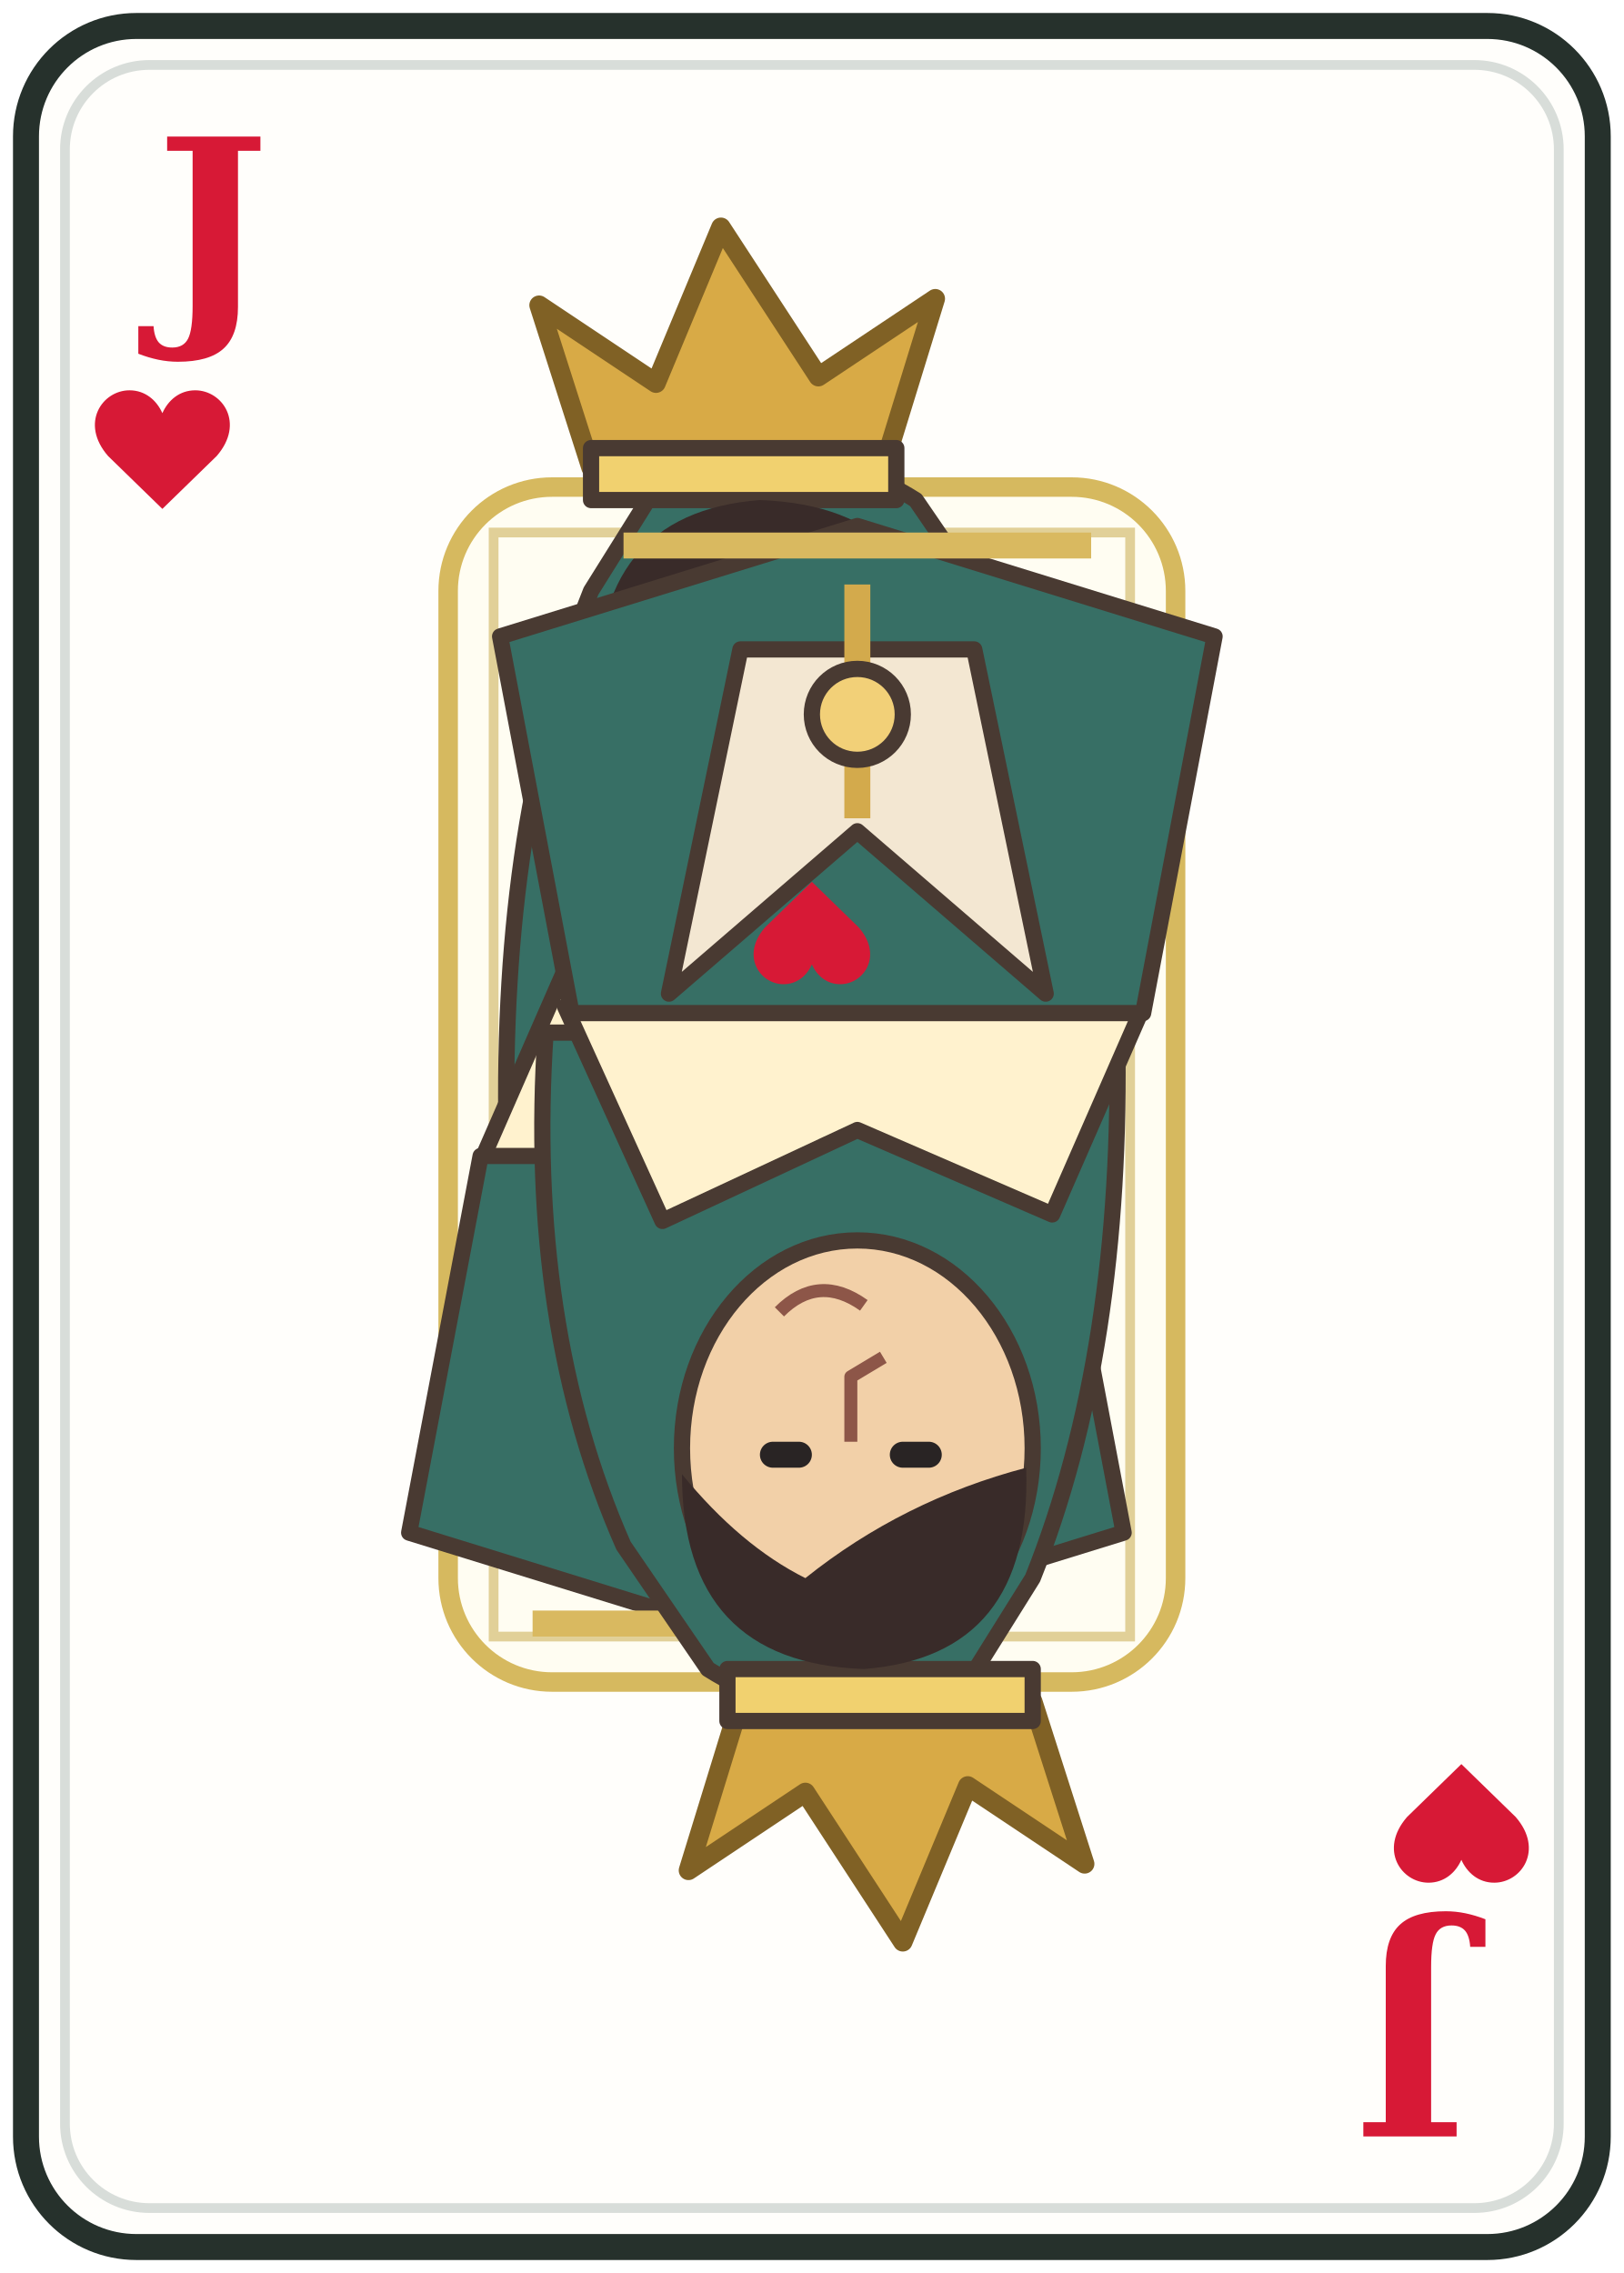
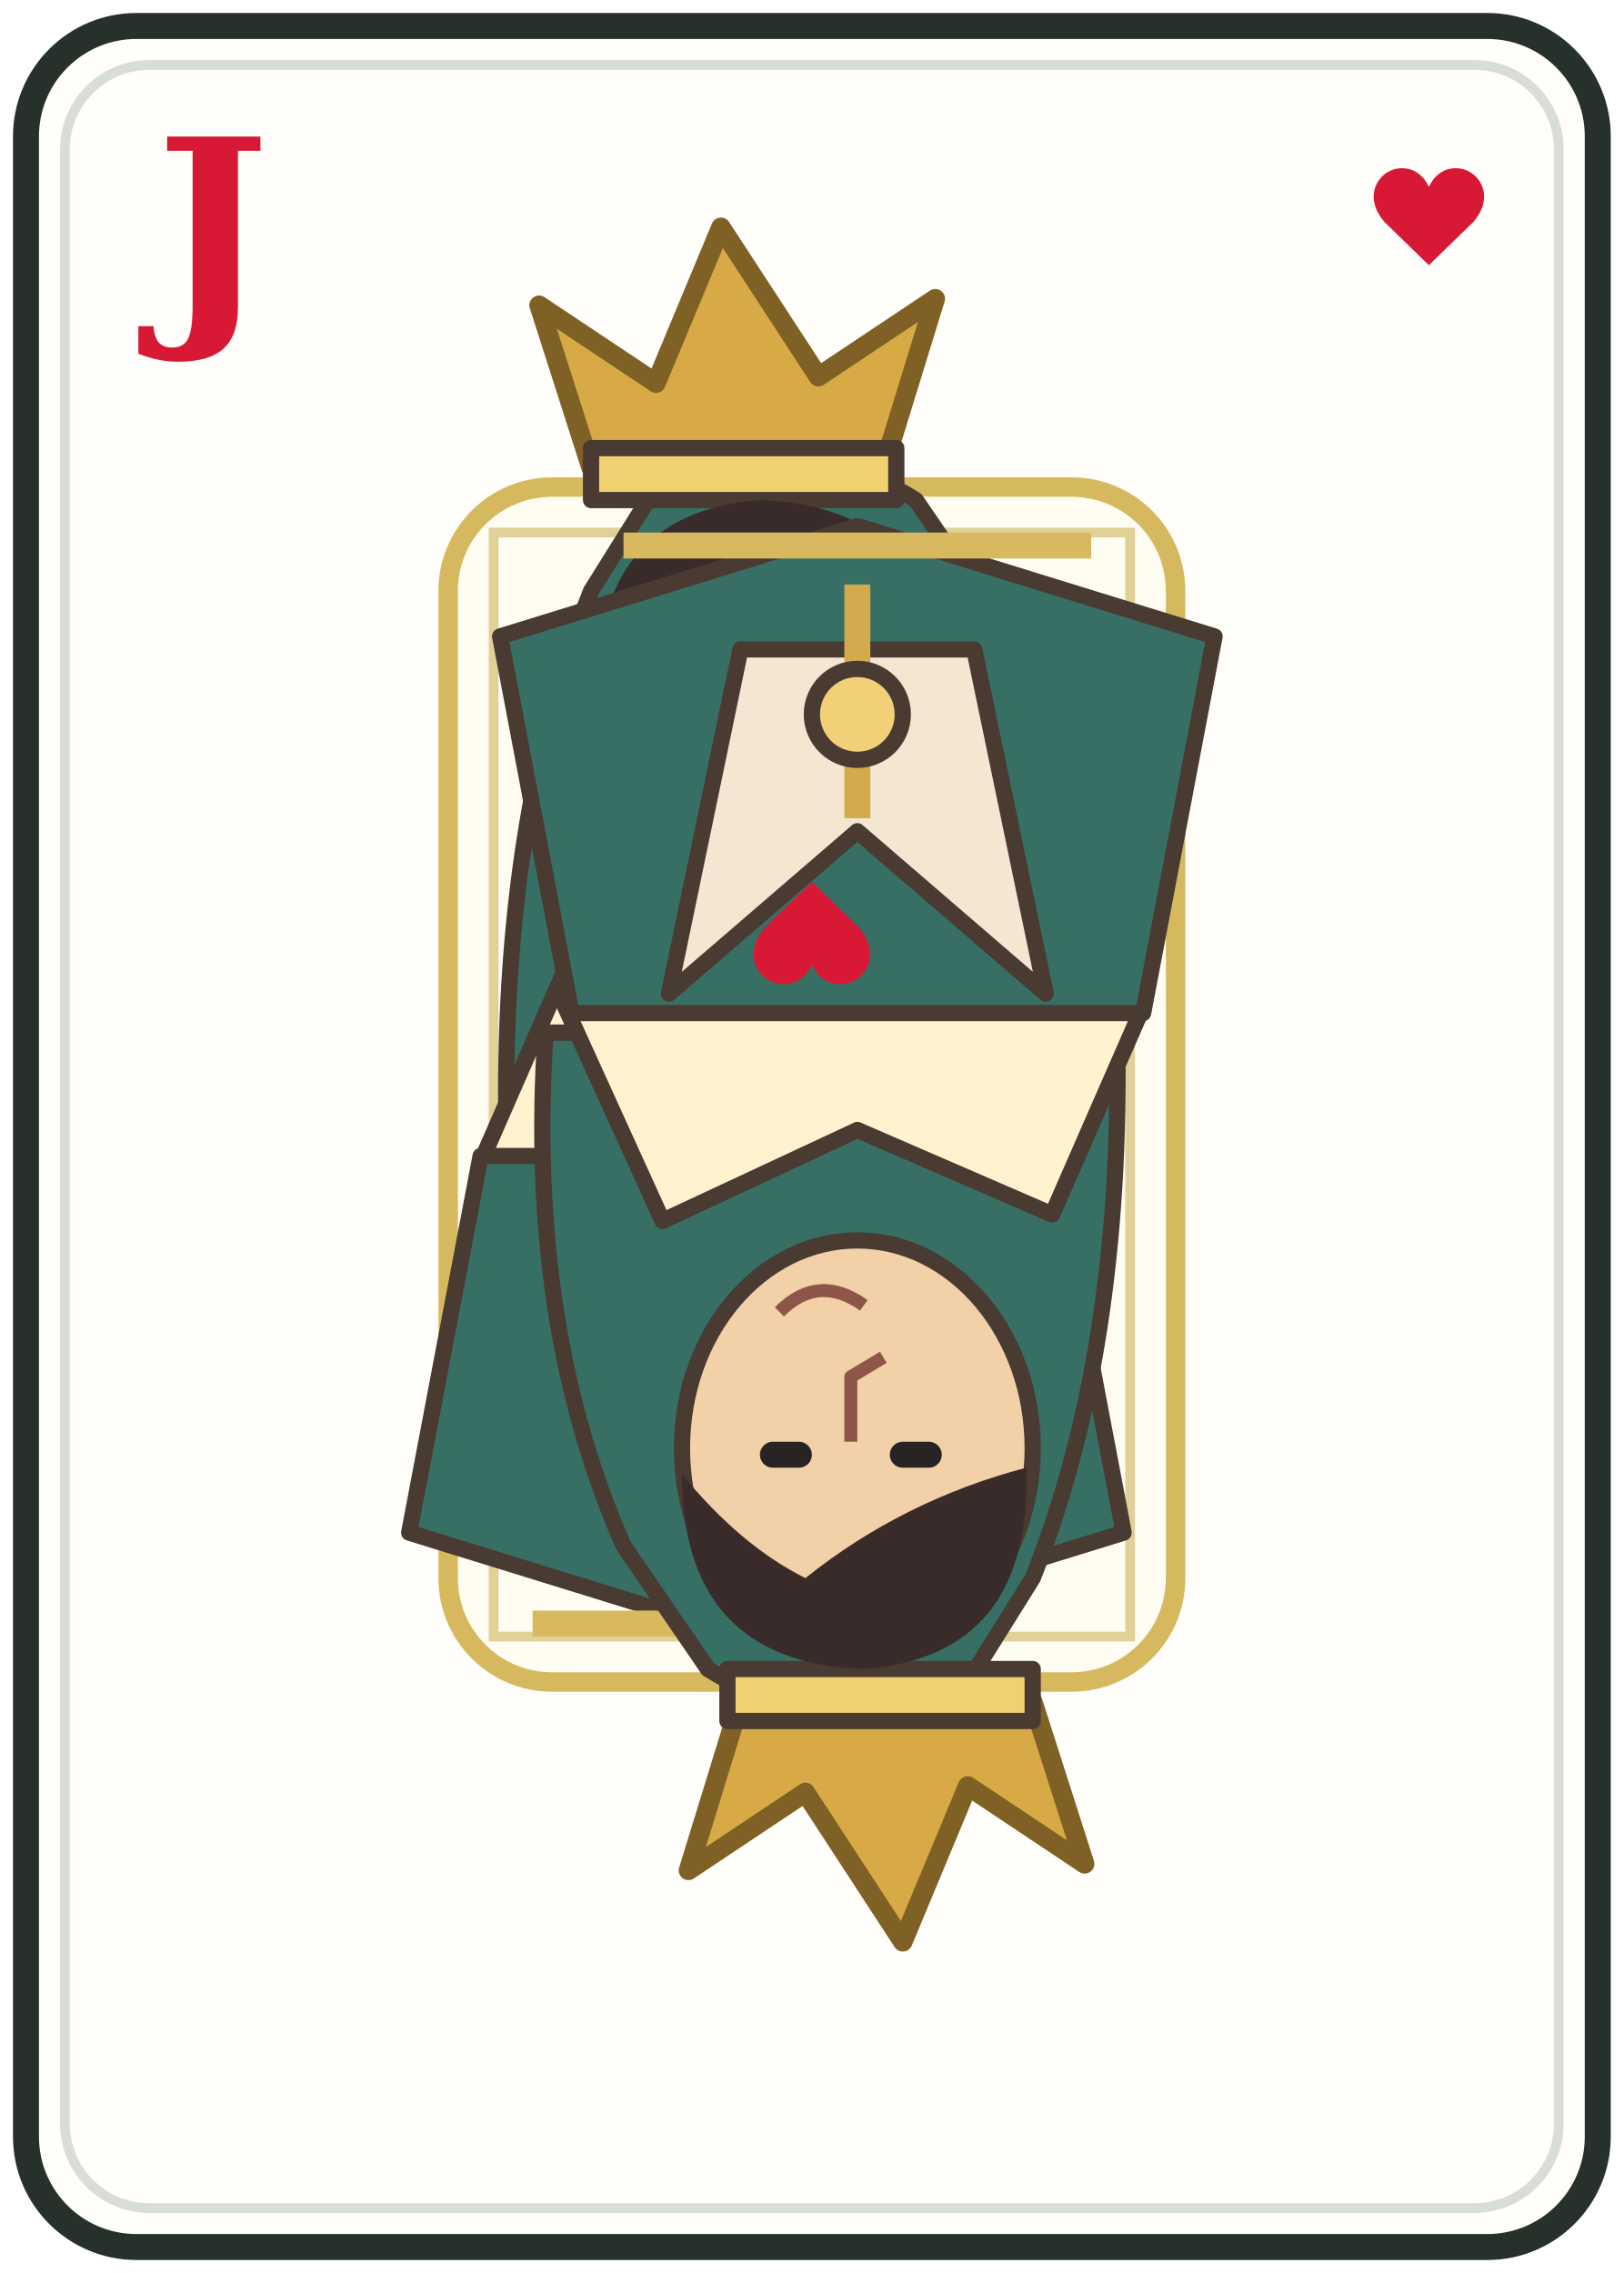
<svg xmlns="http://www.w3.org/2000/svg" width="250" height="350" viewBox="0 0 250 350">
  <rect x="4" y="4" width="242" height="342" rx="17" fill="#fffefb" stroke="#26312c" stroke-width="4" />
  <rect x="10" y="10" width="230" height="330" rx="13" fill="none" stroke="#d8ddd9" stroke-width="1.5" />
  <text x="24" y="48" font-family="DejaVu Serif,serif" font-weight="bold" font-size="37" fill="#d71936">J</text>
-   <g transform="translate(14.0,59.0) rotate(0 11.0 11.0) scale(0.22)" fill="#d71936">
+   <g transform="translate(211.0,25.0) rotate(0 9.0 9.0) scale(0.18)" fill="#d71936">
    <path d="M50 88 12 51C-8 28 8 5 27 5c11 0 19 7 23 16 4-9 12-16 23-16 19 0 35 23 15 46Z" />
  </g>
  <rect x="69" y="75" width="112" height="184" rx="16" fill="#fffdf2" stroke="#d6b95f" stroke-width="3" />
  <path d="M76 82h98v170H76z" fill="none" stroke="#e1d098" stroke-width="1.5" />
  <g>
    <g stroke="#493a32" stroke-width="2.5" stroke-linejoin="round">
      <path d="M78 175 Q77 126 91 91 L101 75 Q122 65 141 77 L154 96 Q169 130 166 175Z" fill="#376f65" />
      <path d="M91 72 83 47l18 12 10-24 15 23 18-12-8 26Z" fill="#d8aa46" stroke="#806125" stroke-width="3" />
      <path d="M91 69h47v8H91Z" fill="#f1d16f" />
      <ellipse cx="118" cy="111" rx="27" ry="32" fill="#f2d0a8" />
      <path d="M92 108 Q91 79 117 77 Q145 78 145 107 Q136 96 126 91 Q111 103 92 108Z" fill="#392b29" stroke="none" />
      <path d="M107 110h4m16 0h4" stroke="#292424" stroke-width="4" stroke-linecap="round" />
      <path d="M119 112v10l-5 3m3 8q7 5 13-1" fill="none" stroke="#8d5648" stroke-width="2" />
      <path d="M88 147 118 160 148 146 163 179H74Z" fill="#fff2ce" />
      <path d="M74 178h88l11 58-55 17-55-17Z" fill="#376f65" />
      <path d="m89 181 29 25 29-25-11 53h-36Z" fill="#f3e7d2" />
      <path d="M118 208v36" stroke="#d3aa4c" stroke-width="4" />
      <circle cx="118" cy="224" r="7" fill="#f2d078" />
      <g stroke="none">
        <g transform="translate(115.5,181.5) rotate(0 9.5 9.5) scale(0.19)" fill="#d71936">
          <path d="M50 88 12 51C-8 28 8 5 27 5c11 0 19 7 23 16 4-9 12-16 23-16 19 0 35 23 15 46Z" />
        </g>
      </g>
      <path d="M82 250h72" stroke="#d9b960" stroke-width="4" />
    </g>
  </g>
  <g transform="rotate(180 125 167)">
    <g stroke="#493a32" stroke-width="2.5" stroke-linejoin="round">
      <path d="M78 175 Q77 126 91 91 L101 75 Q122 65 141 77 L154 96 Q169 130 166 175Z" fill="#376f65" />
      <path d="M91 72 83 47l18 12 10-24 15 23 18-12-8 26Z" fill="#d8aa46" stroke="#806125" stroke-width="3" />
      <path d="M91 69h47v8H91Z" fill="#f1d16f" />
      <ellipse cx="118" cy="111" rx="27" ry="32" fill="#f2d0a8" />
      <path d="M92 108 Q91 79 117 77 Q145 78 145 107 Q136 96 126 91 Q111 103 92 108Z" fill="#392b29" stroke="none" />
      <path d="M107 110h4m16 0h4" stroke="#292424" stroke-width="4" stroke-linecap="round" />
      <path d="M119 112v10l-5 3m3 8q7 5 13-1" fill="none" stroke="#8d5648" stroke-width="2" />
      <path d="M88 147 118 160 148 146 163 179H74Z" fill="#fff2ce" />
      <path d="M74 178h88l11 58-55 17-55-17Z" fill="#376f65" />
      <path d="m89 181 29 25 29-25-11 53h-36Z" fill="#f3e7d2" />
      <path d="M118 208v36" stroke="#d3aa4c" stroke-width="4" />
      <circle cx="118" cy="224" r="7" fill="#f2d078" />
      <g stroke="none">
        <g transform="translate(115.5,181.5) rotate(0 9.5 9.5) scale(0.19)" fill="#d71936">
          <path d="M50 88 12 51C-8 28 8 5 27 5c11 0 19 7 23 16 4-9 12-16 23-16 19 0 35 23 15 46Z" />
        </g>
      </g>
      <path d="M82 250h72" stroke="#d9b960" stroke-width="4" />
    </g>
  </g>
-   <g transform="rotate(180 125 175)">
-     <text x="24" y="48" font-family="DejaVu Serif,serif" font-weight="bold" font-size="37" fill="#d71936">J</text>
-     <g transform="translate(14.0,59.0) rotate(0 11.0 11.0) scale(0.22)" fill="#d71936">
-       <path d="M50 88 12 51C-8 28 8 5 27 5c11 0 19 7 23 16 4-9 12-16 23-16 19 0 35 23 15 46Z" />
-     </g>
-   </g>
</svg>
